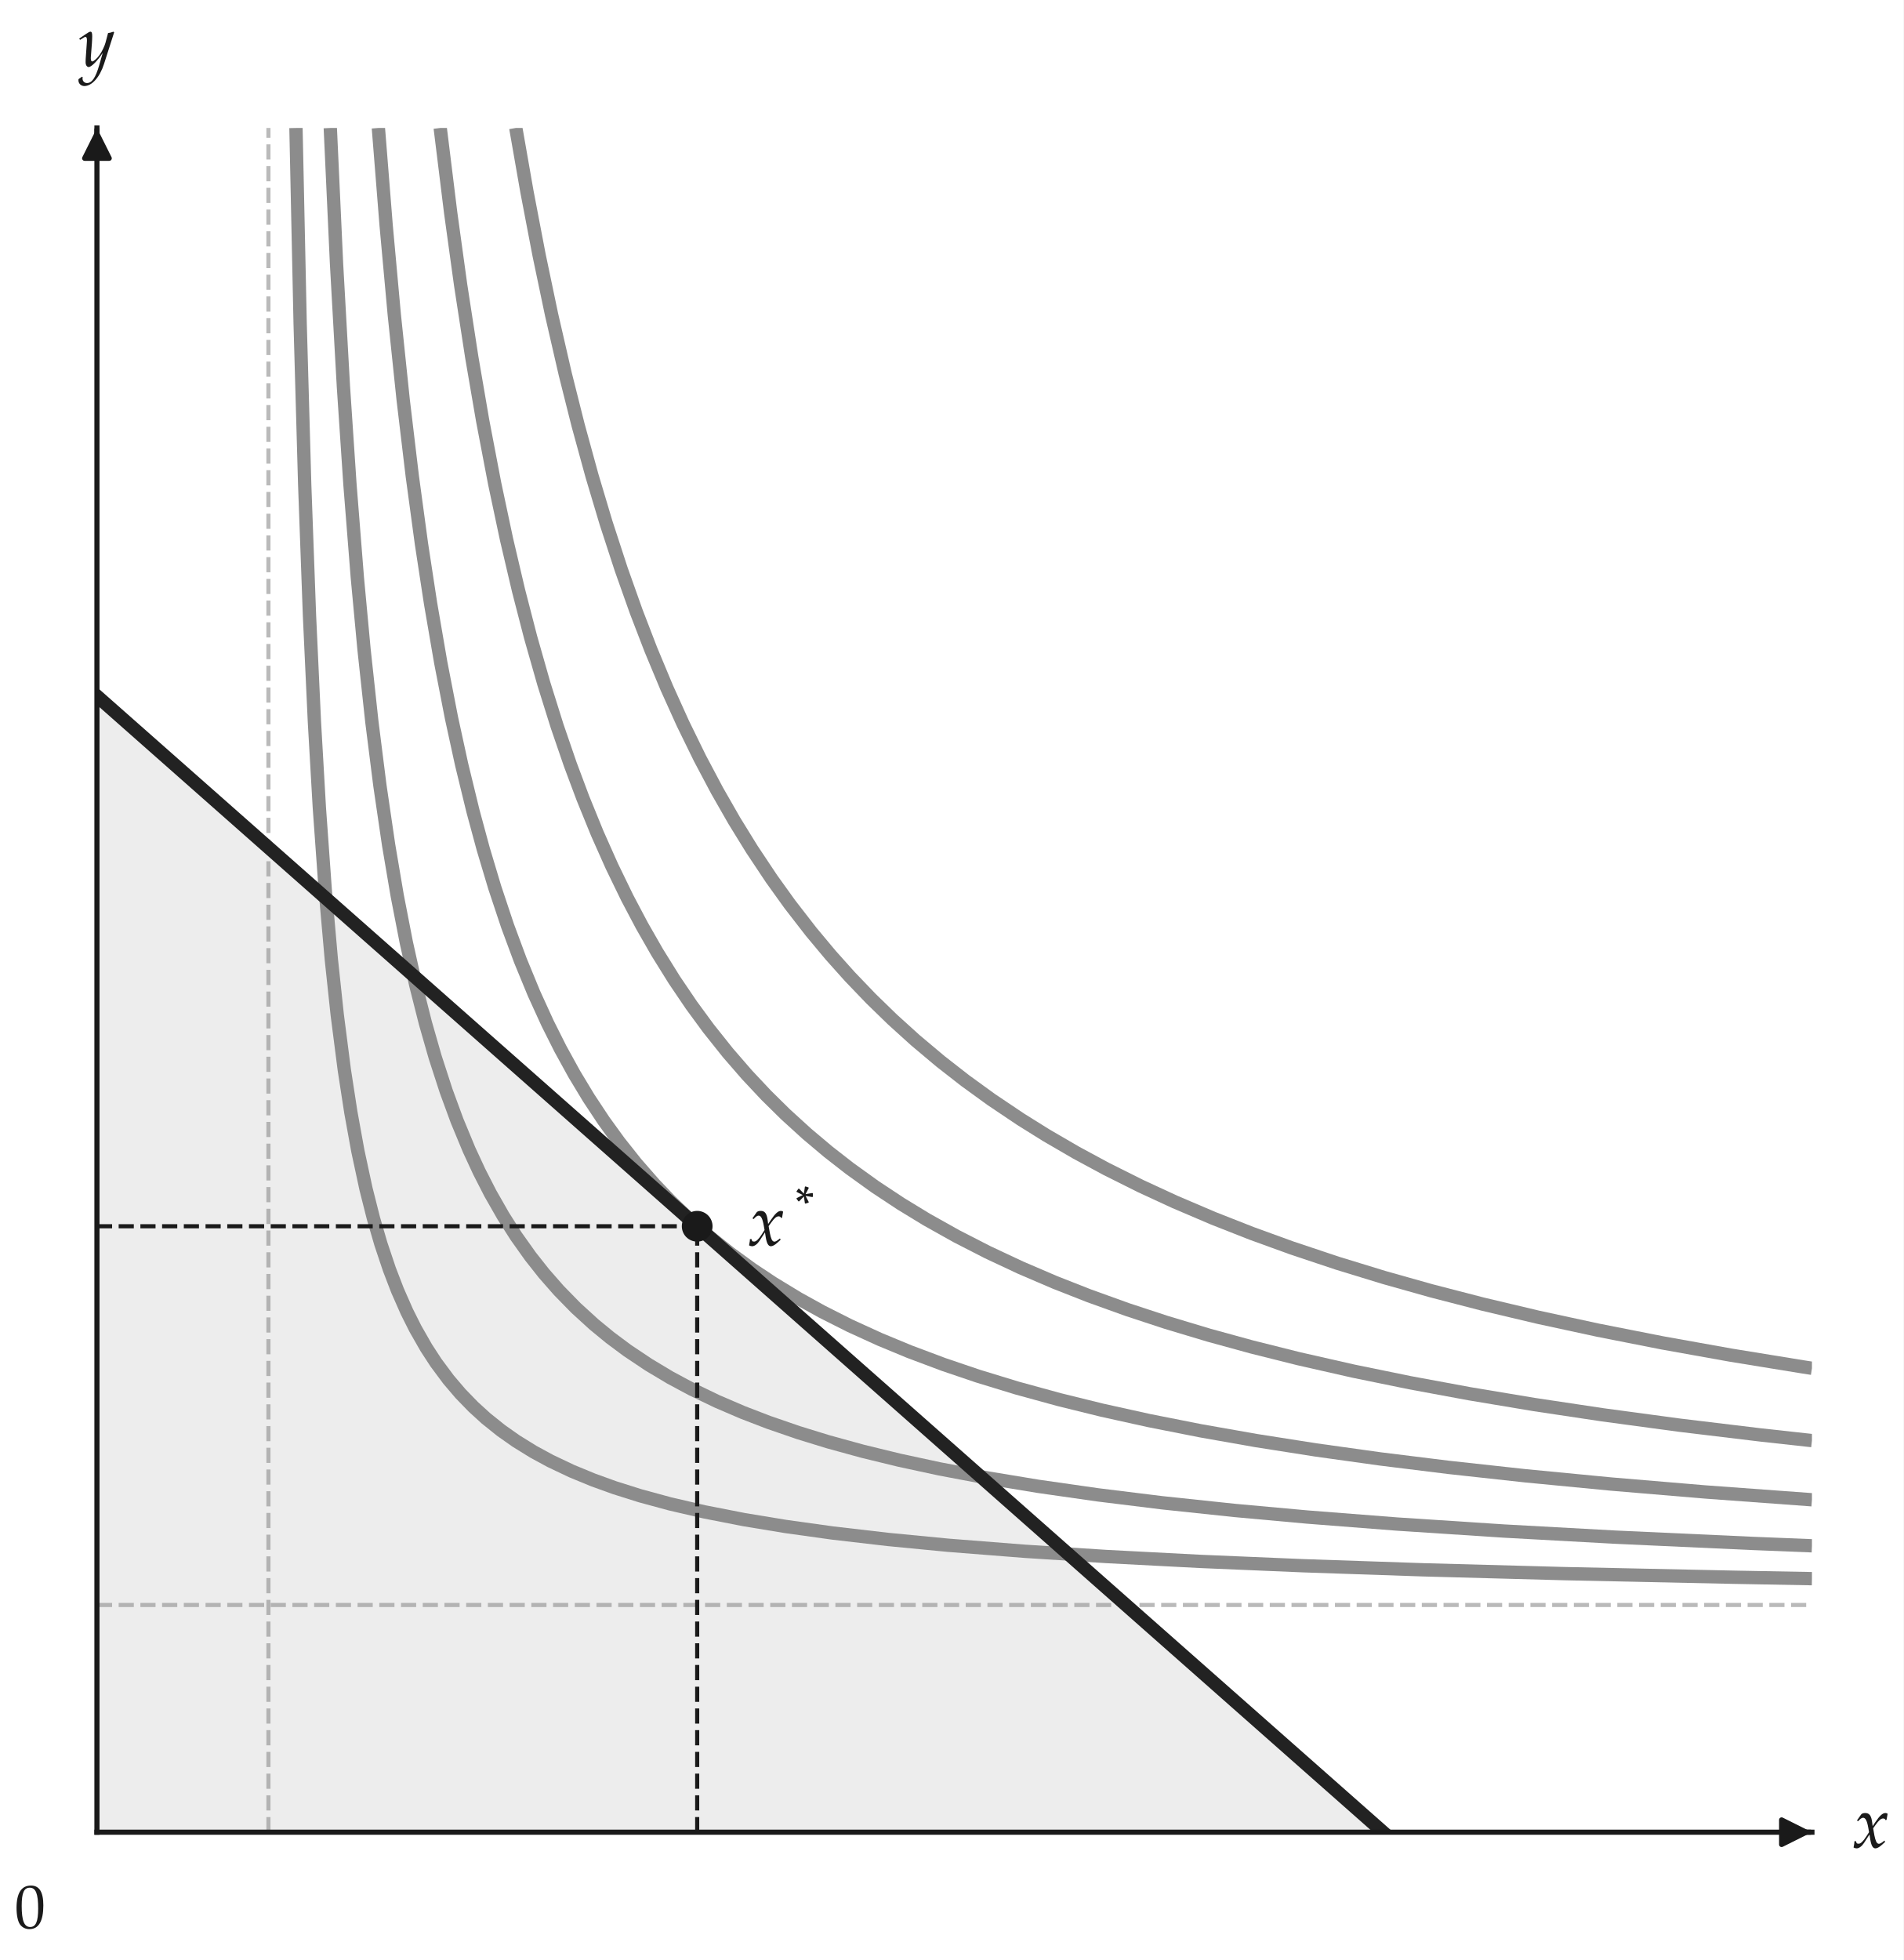
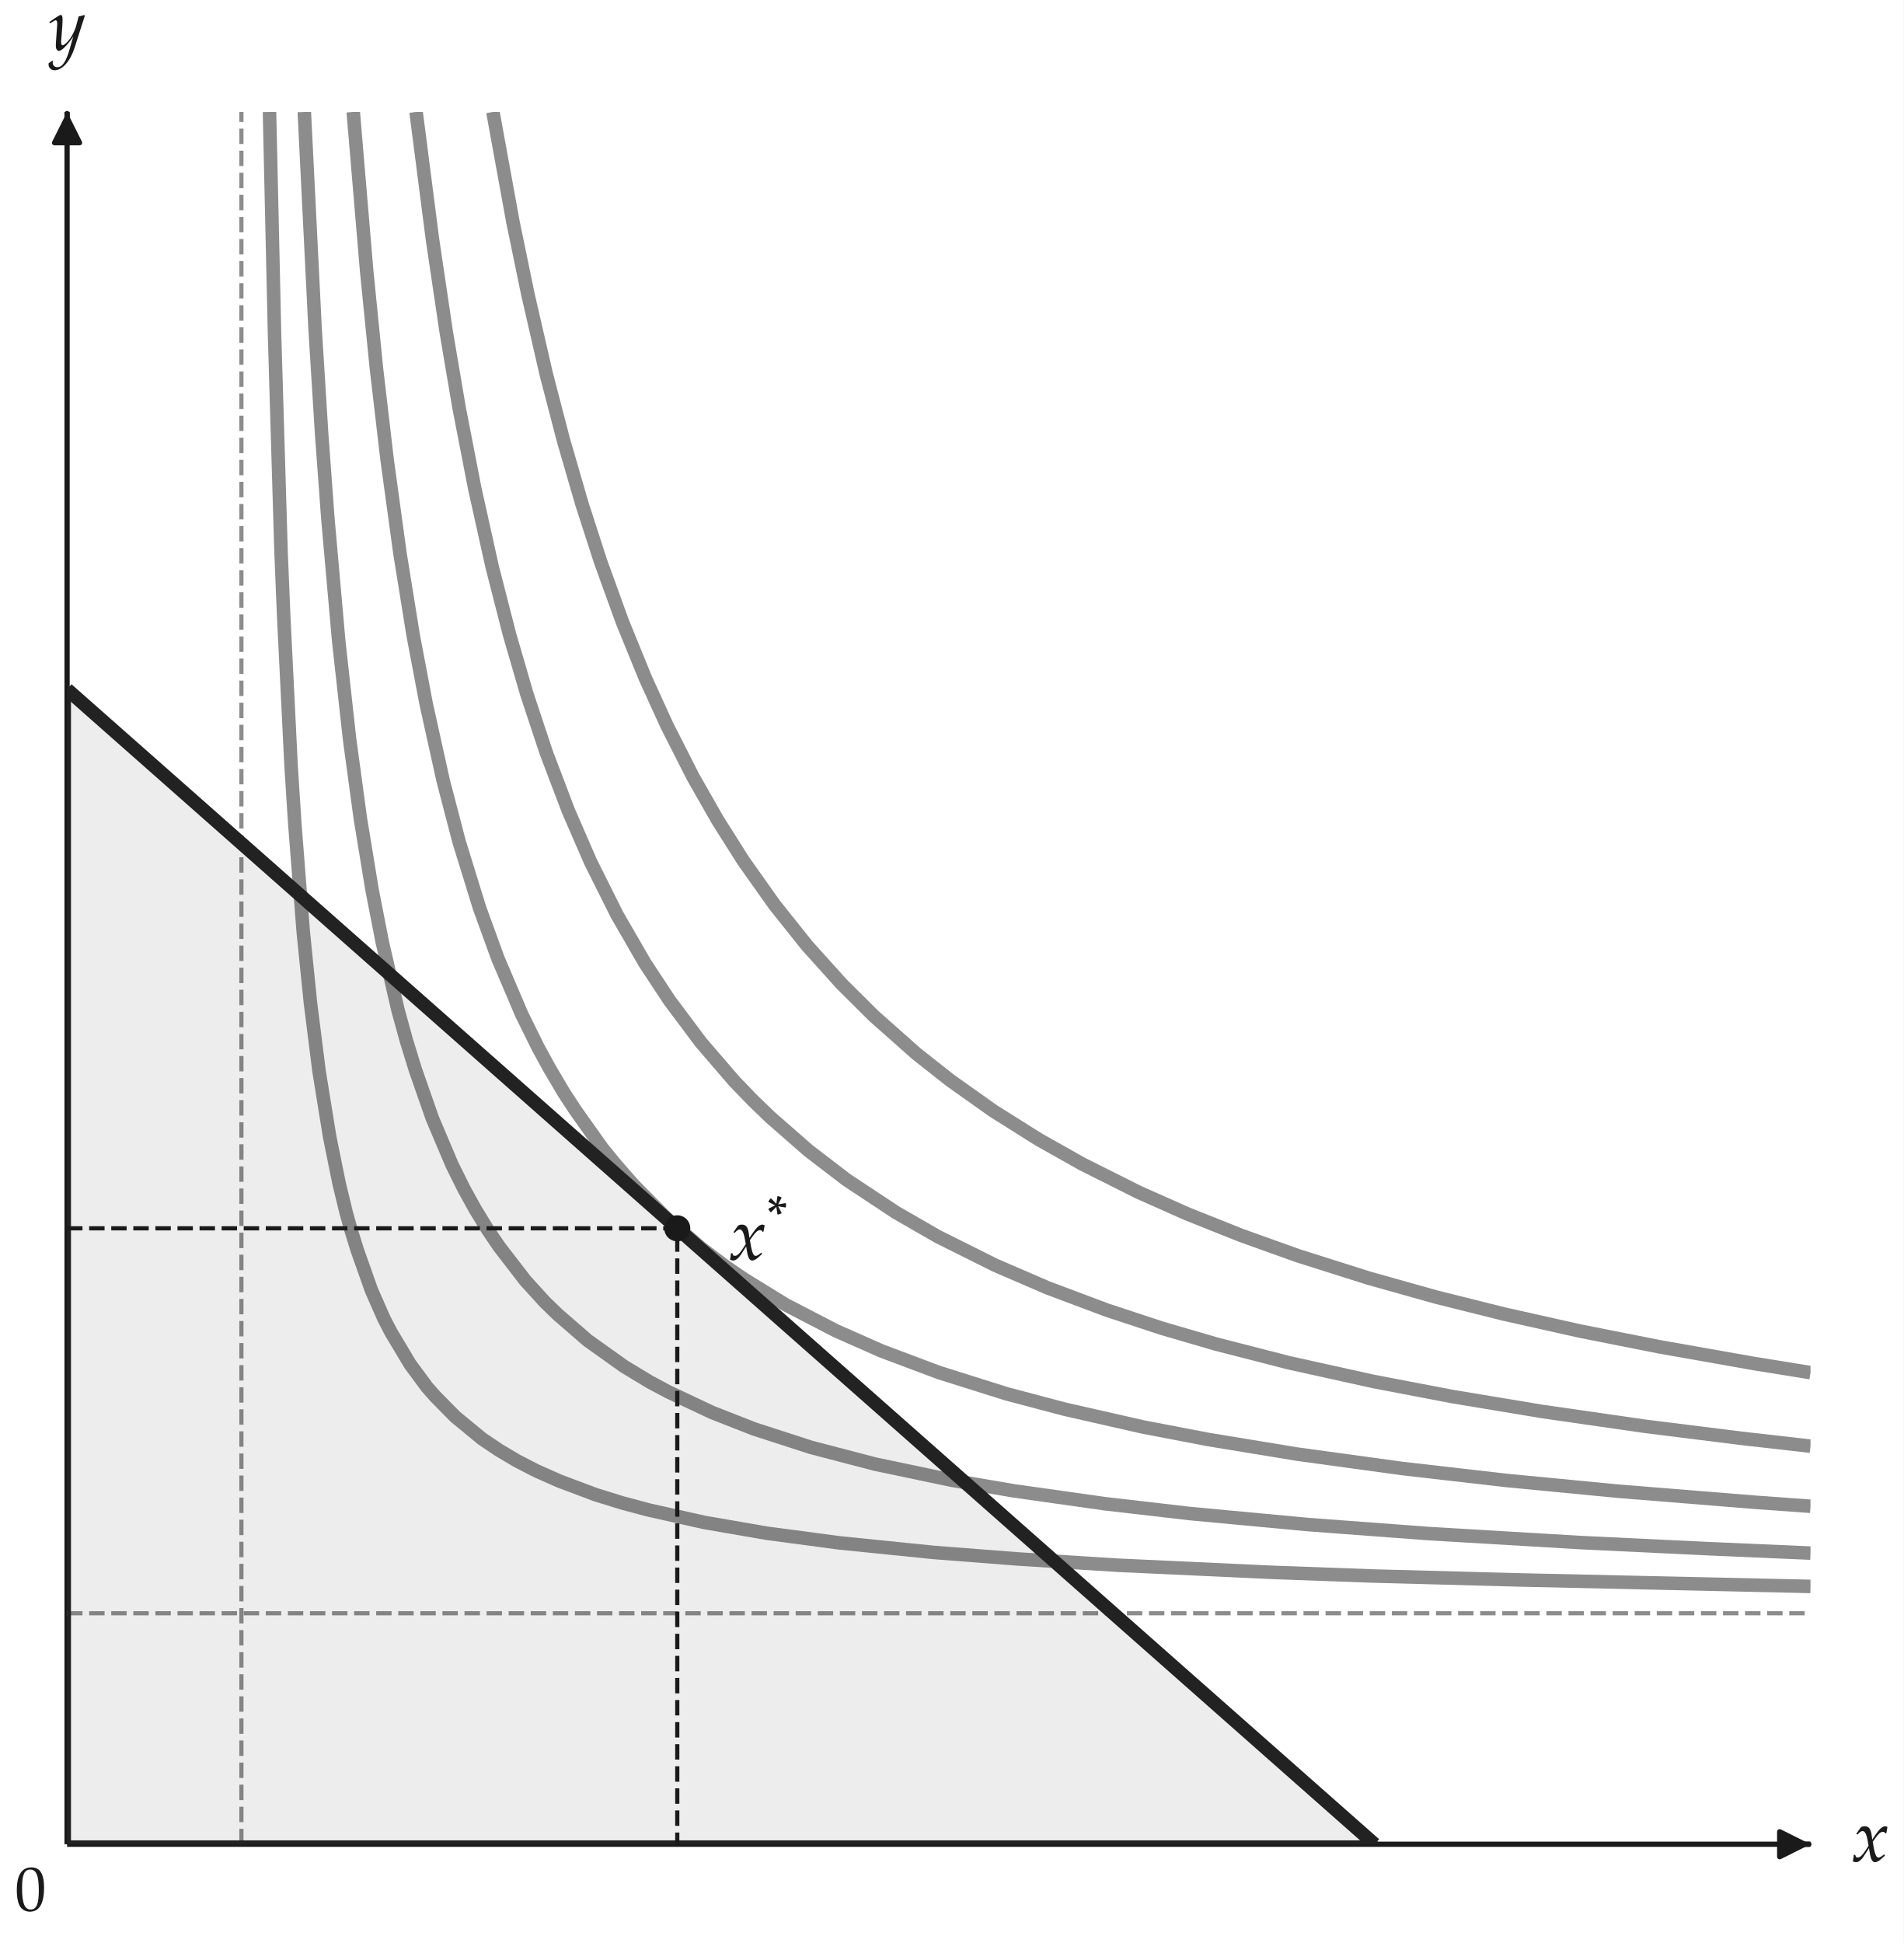
- <svg xmlns="http://www.w3.org/2000/svg" xmlns:xlink="http://www.w3.org/1999/xlink" width="371.604pt" height="382.561pt" viewBox="0 0 371.604 382.561" version="1.1">
+ <svg xmlns="http://www.w3.org/2000/svg" xmlns:xlink="http://www.w3.org/1999/xlink" width="365.56pt" height="373.096pt" viewBox="0 0 365.56 373.096" version="1.1">
  <defs>
    <style type="text/css">*{stroke-linejoin: round; stroke-linecap: butt}</style>
  </defs>
  <g id="figure_1">
    <g id="patch_1">
-       <path d="M 0 382.561  L 371.604 382.561  L 371.604 0  L 0 0  z " style="fill: #ffffff" />
+       <path d="M 0 373.096  L 365.56 373.096  L 365.56 0  L 0 0  z " style="fill: #ffffff" />
    </g>
    <g id="axes_1">
+       <g id="axes.x">
+         <path d="M 12.88 354.132  L 347.68 354.132  " style="fill: none; stroke: #1a1a1a; stroke-linejoin: miter" />
+       </g>
      <g id="patch_2">
-         <path d="M 18.924 357.618  L 353.724 357.618  L 353.724 24.978  L 18.924 24.978  z " style="fill: #ffffff" />
+         <path d="M 347.345 354.132  Q 347.513 354.132 346.562 354.132  " style="fill: none; stroke: #1a1a1a; stroke-linecap: round" />
+         <path d="M 341.762 351.732  L 346.562 354.132  L 341.762 356.532  z " style="fill: #1a1a1a; stroke: #1a1a1a; stroke-linecap: round" />
+       </g>
+       <g id="axes.y">
+         <path d="M 12.88 354.132  L 12.88 21.492  " style="fill: none; stroke: #1a1a1a; stroke-linejoin: miter" />
      </g>
      <g id="patch_3">
-         <path d="M 353.389 357.618  Q 353.557 357.618 352.606 357.618  " style="fill: none; stroke: #1a1a1a; stroke-linecap: round" />
-         <path d="M 347.806 355.218  L 352.606 357.618  L 347.806 360.018  z " style="fill: #1a1a1a; stroke: #1a1a1a; stroke-linecap: round" />
+         <path d="M 12.88 21.825  Q 12.88 21.658 12.88 22.61  " style="fill: none; stroke: #1a1a1a; stroke-linecap: round" />
+         <path d="M 10.48 27.41  L 12.88 22.61  L 15.28 27.41  z " style="fill: #1a1a1a; stroke: #1a1a1a; stroke-linecap: round" />
      </g>
-       <g id="patch_4">
-         <path d="M 18.924 25.311  Q 18.924 25.144 18.924 26.096  " style="fill: none; stroke: #1a1a1a; stroke-linecap: round" />
-         <path d="M 16.524 30.896  L 18.924 26.096  L 21.324 30.896  z " style="fill: #1a1a1a; stroke: #1a1a1a; stroke-linecap: round" />
+       <g id="axes.x.label">
+         <path d="M 362.456 350.821  C 362.288 350.723 362.162 350.681 362.036 350.681  C 361.476 350.681 360.916 351.185 360.048 352.473  L 359.53 353.243  L 359.446 352.571  C 359.278 351.185 358.9 350.681 358.074 350.681  C 357.71 350.681 357.402 350.793 357.276 350.975  L 356.464 352.137  L 356.702 352.277  C 357.122 351.801 357.402 351.605 357.668 351.605  C 358.13 351.605 358.438 352.179 358.676 353.551  L 358.83 354.419  L 358.27 355.287  C 357.668 356.225 357.192 356.673 356.8 356.673  C 356.59 356.673 356.436 356.617 356.408 356.547  L 356.254 356.155  L 355.974 356.197  C 355.974 356.477 355.946 356.659 355.862 357.107  C 355.834 357.275 355.82 357.317 355.806 357.415  C 356.016 357.527 356.24 357.583 356.408 357.583  C 356.87 357.583 357.416 357.177 357.85 356.519  L 358.914 354.881  L 359.068 355.847  C 359.264 357.037 359.572 357.583 360.076 357.583  C 360.384 357.583 360.832 357.345 361.28 356.939  L 361.966 356.323  L 361.84 356.057  C 361.336 356.477 360.986 356.687 360.762 356.687  C 360.552 356.687 360.37 356.547 360.23 356.267  C 360.104 356.001 359.95 355.483 359.88 355.077  L 359.628 353.663  L 360.118 352.977  C 360.776 352.067 361.154 351.745 361.588 351.745  C 361.812 351.745 361.98 351.857 362.05 352.067  L 362.246 352.011  z " style="fill: #1a1a1a" />
      </g>
-       <g id="FillBetweenPolyCollection_1">
+       <g id="axes.y.label">
+         <path d="M 16.296 3.006  L 16.142 2.88  C 15.736 3.034 15.414 3.118 15.106 3.146  L 14.616 4.994  C 14.448 5.652 13.958 6.674 13.496 7.36  C 13.006 8.074 12.32 8.69 12.012 8.69  C 11.704 8.69 11.732 8.018 11.746 7.836  L 11.956 5.12  C 11.984 4.686 12.012 4.154 12.012 3.762  C 12.012 3.132 11.914 2.88 11.676 2.88  C 11.494 2.88 11.298 2.978 10.626 3.44  L 9.478 4.224  L 9.632 4.476  L 10.332 4.056  C 10.402 4 10.584 3.888 10.682 3.888  C 11.046 3.888 10.99 4.602 10.976 4.826  L 10.738 8.228  L 10.724 8.788  C 10.71 9.376 10.976 9.782 11.326 9.782  C 11.844 9.782 13.02 8.592 14.07 7.01  L 13.384 9.404  C 12.67 11.882 11.97 12.904 10.99 12.904  C 10.5 12.904 10.122 12.526 10.122 12.036  C 10.122 11.966 10.136 11.854 10.15 11.728  L 10.01 11.672  L 9.338 12.148  C 9.324 12.246 9.324 12.33 9.324 12.4  C 9.324 13.002 9.842 13.492 10.472 13.492  C 11.956 13.492 13.496 11.756 14.322 9.166  z " style="fill: #1a1a1a" />
+       </g>
+       <g id="axes.origin.label">
+         <path d="M 3.228 362.956  C 3.228 364.36 3.48 365.572 3.9 366.16  C 4.32 366.748 4.992 367.084 5.736 367.084  C 7.548 367.084 8.46 365.524 8.46 362.452  C 8.46 359.824 7.68 358.576 6.036 358.576  C 4.176 358.576 3.228 360.052 3.228 362.956  z M 4.236 362.524  C 4.236 359.992 4.68 358.996 5.82 358.996  C 6.984 358.996 7.452 360.172 7.452 363.052  C 7.452 365.608 6.996 366.664 5.892 366.664  C 4.728 366.664 4.236 365.452 4.236 362.524  z " style="fill: #1a1a1a" />
+       </g>
+       <g id="utility.1">
+         <path d="M 51.753 21.492  L 52.727 64.428  L 53.975 106.117  L 54.473 118.154  L 55.905 147.19  L 56.609 158.143  L 58.237 178.98  L 59.615 192.555  L 61.273 205.715  L 63.312 218.323  L 65.133 227.305  L 66.466 232.808  L 67.342 235.955  L 68.595 240.022  L 71.338 247.771  L 73.732 253.209  L 75.07 255.792  L 78.742 261.94  L 82.043 266.403  L 83.586 268.149  L 87.423 272.039  L 92.561 276.272  L 95.807 278.459  L 99.329 280.544  L 102.989 282.428  L 107.328 284.357  L 114.347 286.998  L 119.468 288.587  L 124.604 289.958  L 135.257 292.339  L 147.266 294.414  L 161.151 296.259  L 179.289 298.098  L 195.491 299.355  L 214.598 300.551  L 244.201 301.92  L 263.656 302.627  L 291.763 303.377  L 347.68 304.624  L 347.68 304.624  " clip-path="url(#pc10c8ad553)" style="fill: none; stroke: #8c8c8c; stroke-width: 2.6; stroke-linejoin: miter" />
+       </g>
+       <g id="utility.2">
+         <path d="M 58.438 21.492  L 60.494 62.847  L 61.767 83.325  L 62.973 99.696  L 65.058 123.234  L 67.135 141.959  L 69.204 157.188  L 71.448 170.851  L 73.416 180.938  L 76.43 193.967  L 78.054 199.86  L 79.747 205.356  L 83.027 214.752  L 86.824 223.711  L 89.138 228.366  L 91.283 232.245  L 93.652 236.123  L 95.821 239.327  L 100.869 245.881  L 104.649 250.033  L 107.123 252.43  L 112.832 257.381  L 119.854 262.39  L 124.807 265.379  L 128.365 267.278  L 136.707 271.21  L 144.788 274.379  L 155.722 277.921  L 168.038 281.138  L 182.871 284.254  L 194.578 286.259  L 212.186 288.748  L 228.574 290.639  L 251.147 292.744  L 274.404 294.482  L 303.506 296.204  L 328.128 297.382  L 347.68 298.23  L 347.68 298.23  " clip-path="url(#pc10c8ad553)" style="fill: none; stroke: #8c8c8c; stroke-width: 2.6; stroke-linejoin: miter" />
+       </g>
+       <g id="utility.3">
+         <path d="M 67.834 21.492  L 70.41 52.002  L 72.288 70.743  L 74.331 88.198  L 76.812 106.285  L 79.357 122.06  L 81.835 135.135  L 85.114 149.944  L 88.148 161.58  L 92.092 174.348  L 95.616 184.045  L 100.196 194.785  L 103.347 201.173  L 105.489 205.084  L 108.262 209.782  L 110.417 213.085  L 115.656 220.47  L 118.332 223.748  L 121.716 227.601  L 127.973 233.91  L 134.679 239.689  L 139.371 243.224  L 142.92 245.641  L 150.822 250.509  L 160.533 255.542  L 169.306 259.421  L 180.298 263.55  L 193.32 267.649  L 204.472 270.599  L 219.488 274.009  L 231.959 276.401  L 249.017 279.206  L 269.217 281.975  L 289.216 284.271  L 310.682 286.337  L 337.121 288.474  L 347.68 289.235  L 347.68 289.235  " clip-path="url(#pc10c8ad553)" style="fill: none; stroke: #8c8c8c; stroke-width: 2.6; stroke-linejoin: miter" />
+       </g>
+       <g id="utility.4">
+         <path d="M 79.901 21.492  L 83.047 45.933  L 85.675 63.64  L 88.157 78.278  L 91.156 93.72  L 94.516 108.852  L 97.837 121.798  L 101.157 133.228  L 104.927 144.584  L 109.152 155.702  L 113.4 165.476  L 118.471 175.632  L 123.835 184.919  L 128.547 192.072  L 134.579 200.136  L 140.976 207.574  L 144.627 211.356  L 147.962 214.567  L 155.265 220.954  L 162.562 226.542  L 172.066 232.83  L 180.102 237.455  L 191.1 242.946  L 201.162 247.29  L 212.534 251.562  L 223.125 255.053  L 233.47 258.072  L 247.474 261.67  L 263.747 265.27  L 278.854 268.158  L 296.052 271.018  L 315.834 273.868  L 334.405 276.186  L 347.68 277.695  L 347.68 277.695  " clip-path="url(#pc10c8ad553)" style="fill: none; stroke: #8c8c8c; stroke-width: 2.6; stroke-linejoin: miter" />
+       </g>
+       <g id="utility.5">
+         <path d="M 94.654 21.492  L 98.493 42.568  L 101.386 56.574  L 104.91 71.88  L 108.217 84.582  L 111.768 96.813  L 115.323 107.804  L 119.495 119.337  L 123.931 130.219  L 128.051 139.262  L 133.083 149.179  L 137.799 157.456  L 142.732 165.26  L 148.745 173.75  L 155.001 181.59  L 161.653 188.975  L 167.792 195.075  L 175.981 202.334  L 182.453 207.438  L 190.755 213.329  L 199.462 218.804  L 207.833 223.517  L 218.623 228.928  L 228 233.098  L 238.375 237.236  L 249.212 241.116  L 262.81 245.423  L 275.734 249.054  L 288.758 252.309  L 303.367 255.582  L 318.722 258.625  L 336.897 261.835  L 347.68 263.576  L 347.68 263.576  " clip-path="url(#pc10c8ad553)" style="fill: none; stroke: #8c8c8c; stroke-width: 2.6; stroke-linejoin: miter" />
+       </g>
+       <g id="utility.subsistence.x">
+         <path d="M 46.36 354.132  L 46.36 21.492  " clip-path="url(#pc10c8ad553)" style="fill: none; stroke-dasharray: 2.96,1.28; stroke-dashoffset: 0; stroke: #8c8c8c; stroke-width: 0.8; stroke-linejoin: miter" />
+       </g>
+       <g id="utility.subsistence.y">
+         <path d="M 12.88 309.78  L 347.68 309.78  " clip-path="url(#pc10c8ad553)" style="fill: none; stroke-dasharray: 2.96,1.28; stroke-dashoffset: 0; stroke: #8c8c8c; stroke-width: 0.8; stroke-linejoin: miter" />
+       </g>
+       <g id="budget.fill">
+         <path d="M 12.88 354.132  L 263.98 354.132  L 12.88 132.372  z " clip-path="url(#pc10c8ad553)" style="fill: #222222; fill-opacity: 0.08; stroke: #222222; stroke-width: 1.5; stroke-linejoin: miter" />
+       </g>
+       <g id="budget">
+         <path d="M 263.98 354.132  L 12.88 132.372  " clip-path="url(#pc10c8ad553)" style="fill: none; stroke: #222222; stroke-width: 2.6; stroke-linejoin: miter" />
+       </g>
+       <g id="equilibrium.drop">
+         <path d="M 12.88 235.86  L 130.06 235.86  L 130.06 354.132  " clip-path="url(#pc10c8ad553)" style="fill: none; stroke-dasharray: 2.96,1.28; stroke-dashoffset: 0; stroke: #1a1a1a; stroke-width: 0.8; stroke-linejoin: miter" />
+       </g>
+       <g id="equilibrium">
        <defs>
-           <path id="m7ad31fc42d" d="M 18.924 -24.943  L 18.924 -246.703  L 270.024 -24.943  L 270.024 -24.943  L 270.024 -24.943  L 18.924 -24.943  z " style="stroke: #222222; stroke-opacity: 0.08" />
+           <path id="m20aaf84ae5" d="M 0 2.5  C 0.663 2.5 1.299 2.237 1.768 1.768  C 2.237 1.299 2.5 0.663 2.5 0  C 2.5 -0.663 2.237 -1.299 1.768 -1.768  C 1.299 -2.237 0.663 -2.5 0 -2.5  C -0.663 -2.5 -1.299 -2.237 -1.768 -1.768  C -2.237 -1.299 -2.5 -0.663 -2.5 0  C -2.5 0.663 -2.237 1.299 -1.768 1.768  C -1.299 2.237 -0.663 2.5 0 2.5  z " />
        </defs>
-         <g clip-path="url(#p41d9df51cf)">
-           <use xlink:href="#m7ad31fc42d" x="0" y="382.561" style="fill: #222222; fill-opacity: 0.08; stroke: #222222; stroke-opacity: 0.08" />
+         <g>
+           <use xlink:href="#m20aaf84ae5" x="130.06" y="235.86" style="fill: #1a1a1a" />
        </g>
      </g>
-       <g id="matplotlib.axis_1">
-         <g id="xtick_1">
-           <g id="line2d_1" />
-         </g>
-         <g id="xtick_2">
-           <g id="line2d_2" />
-         </g>
-         <g id="xtick_3">
-           <g id="line2d_3" />
-         </g>
-         <g id="xtick_4">
-           <g id="line2d_4" />
-         </g>
-         <g id="xtick_5">
-           <g id="line2d_5" />
-         </g>
-         <g id="xtick_6">
-           <g id="line2d_6" />
-         </g>
-         <g id="xtick_7">
-           <g id="line2d_7" />
-         </g>
-         <g id="xtick_8">
-           <g id="line2d_8" />
-         </g>
-         <g id="xtick_9">
-           <g id="line2d_9" />
-         </g>
-       </g>
-       <g id="matplotlib.axis_2">
-         <g id="ytick_1">
-           <g id="line2d_10" />
-         </g>
-         <g id="ytick_2">
-           <g id="line2d_11" />
-         </g>
-         <g id="ytick_3">
-           <g id="line2d_12" />
-         </g>
-         <g id="ytick_4">
-           <g id="line2d_13" />
-         </g>
-         <g id="ytick_5">
-           <g id="line2d_14" />
-         </g>
-         <g id="ytick_6">
-           <g id="line2d_15" />
-         </g>
-         <g id="ytick_7">
-           <g id="line2d_16" />
-         </g>
-         <g id="ytick_8">
-           <g id="line2d_17" />
-         </g>
-       </g>
-       <g id="QuadContourSet_1">
-         <path d="M 57.778 24.978  L 58.593 63.072  L 59.482 94.541  L 60.421 120.213  L 61.381 140.916  L 62.343 157.641  L 63.518 174.041  L 64.685 187.291  L 65.832 198.056  L 67.215 208.822  L 68.491 217.103  L 69.857 224.642  L 71.441 232.01  L 72.904 237.806  L 74.349 242.775  L 76.013 247.744  L 77.605 251.885  L 79.428 256.025  L 81.088 259.338  L 83.216 263.064  L 85.104 265.963  L 87.566 269.275  L 89.895 272.008  L 92.4 274.591  L 94.904 276.871  L 97.827 279.213  L 100.749 281.27  L 104.114 283.353  L 107.428 285.154  L 111.602 287.136  L 115.777 288.857  L 119.951 290.365  L 124.961 291.946  L 130.805 293.535  L 137.484 295.084  L 145.234 296.603  L 153.347 297.94  L 162.531 299.219  L 173.385 300.478  L 185.074 301.607  L 200.102 302.789  L 215.965 303.805  L 234.333 304.761  L 254.371 305.605  L 277.748 306.399  L 305.3 307.144  L 338.696 307.856  L 353.724 308.13  L 353.724 308.13  " clip-path="url(#p41d9df51cf)" style="fill: none; stroke: #8c8c8c; stroke-width: 2.6" />
-         <path d="M 64.48 24.978  L 65.698 51.478  L 67.044 75.494  L 68.317 94.541  L 69.762 112.759  L 71.074 126.838  L 72.599 140.916  L 74.166 153.338  L 75.867 164.931  L 77.552 174.869  L 79.324 183.978  L 81.166 192.26  L 83.053 199.713  L 84.952 206.338  L 87.102 212.963  L 89.23 218.76  L 91.565 224.395  L 93.558 228.697  L 95.739 232.956  L 98.244 237.344  L 100.749 241.277  L 103.58 245.26  L 106.2 248.572  L 109.103 251.885  L 112.437 255.294  L 115.963 258.51  L 119.116 261.098  L 122.456 263.585  L 126.631 266.378  L 130.805 268.875  L 134.98 271.119  L 139.989 273.53  L 144.998 275.679  L 150.008 277.609  L 155.852 279.622  L 161.696 281.421  L 168.376 283.256  L 175.571 285.01  L 183.404 286.699  L 192.588 288.439  L 202.607 290.095  L 214.295 291.767  L 226.819 293.312  L 241.012 294.813  L 255.206 296.103  L 272.738 297.47  L 293.611 298.835  L 315.318 300.027  L 342.035 301.246  L 353.724 301.714  L 353.724 301.714  " clip-path="url(#p41d9df51cf)" style="fill: none; stroke: #8c8c8c; stroke-width: 2.6" />
-         <path d="M 73.867 24.978  L 75.386 44.025  L 76.972 61.416  L 78.701 77.978  L 80.48 92.884  L 82.275 106.134  L 84.051 117.76  L 86.041 129.322  L 88.131 140.088  L 90.115 149.197  L 92.332 158.306  L 94.35 165.759  L 96.581 173.213  L 99.079 180.708  L 101.584 187.459  L 104.244 193.916  L 106.891 199.713  L 109.384 204.681  L 112.117 209.65  L 114.942 214.332  L 117.872 218.76  L 120.872 222.9  L 124.159 227.041  L 127.779 231.181  L 130.949 234.494  L 134.397 237.806  L 138.319 241.252  L 142.494 244.588  L 146.832 247.744  L 150.843 250.413  L 155.852 253.457  L 160.494 256.025  L 165.871 258.738  L 171.715 261.408  L 177.56 263.83  L 184.239 266.334  L 190.918 268.598  L 198.552 270.932  L 206.781 273.187  L 215.13 275.244  L 224.314 277.275  L 234.333 279.257  L 245.187 281.171  L 256.875 283.006  L 269.399 284.752  L 282.757 286.405  L 297.786 288.05  L 314.484 289.657  L 332.851 291.203  L 353.724 292.731  L 353.724 292.731  " clip-path="url(#p41d9df51cf)" style="fill: none; stroke: #8c8c8c; stroke-width: 2.6" />
-         <path d="M 85.939 24.978  L 87.983 41.541  L 89.926 55.619  L 92.095 69.697  L 94.228 82.119  L 96.574 94.4  L 98.891 105.306  L 101.224 115.244  L 103.578 124.353  L 106.171 133.463  L 108.767 141.744  L 111.327 149.197  L 113.806 155.822  L 116.612 162.702  L 119.449 169.072  L 122.456 175.263  L 125.311 180.666  L 128.3 185.89  L 131.64 191.259  L 134.98 196.193  L 138.319 200.744  L 142.119 205.51  L 145.833 209.793  L 149.588 213.791  L 153.347 217.496  L 157.522 221.299  L 161.696 224.812  L 165.871 228.066  L 170.88 231.668  L 175.89 234.978  L 180.899 238.03  L 186.744 241.304  L 192.848 244.431  L 199.267 247.44  L 205.946 250.304  L 212.626 252.928  L 220.14 255.631  L 227.654 258.102  L 236.003 260.61  L 244.352 262.901  L 253.536 265.201  L 264.189 267.619  L 275.243 269.883  L 286.932 272.045  L 299.455 274.135  L 312.814 276.141  L 327.842 278.167  L 343.705 280.079  L 353.724 281.181  L 353.724 281.181  " clip-path="url(#p41d9df51cf)" style="fill: none; stroke: #8c8c8c; stroke-width: 2.6" />
-         <path d="M 100.693 24.978  L 102.868 37.4  L 105.247 49.822  L 107.679 61.416  L 110.347 73.009  L 112.847 82.947  L 115.572 92.884  L 118.295 101.994  L 121.265 111.103  L 124.206 119.384  L 127.077 126.838  L 130.186 134.291  L 133.31 141.202  L 136.649 148.023  L 139.989 154.323  L 143.329 160.161  L 146.78 165.759  L 150.64 171.556  L 154.21 176.525  L 158.357 181.877  L 162.188 186.463  L 165.894 190.603  L 170.046 194.932  L 174.22 198.987  L 178.682 203.025  L 183.61 207.166  L 188.413 210.912  L 193.523 214.619  L 199.267 218.477  L 204.276 221.603  L 210.121 225  L 215.965 228.154  L 222.644 231.493  L 229.324 234.58  L 236.887 237.806  L 244.352 240.741  L 252.238 243.603  L 261.05 246.545  L 270.234 249.358  L 279.418 251.944  L 289.437 254.535  L 300.29 257.107  L 311.979 259.635  L 324.502 262.104  L 337.861 264.498  L 352.054 266.808  L 353.724 267.065  L 353.724 267.065  " clip-path="url(#p41d9df51cf)" style="fill: none; stroke: #8c8c8c; stroke-width: 2.6" />
-       </g>
-       <g id="line2d_18">
-         <path d="M 52.404 357.618  L 52.404 24.978  " clip-path="url(#p41d9df51cf)" style="fill: none; stroke-dasharray: 2.96,1.28; stroke-dashoffset: 0; stroke: #8c8c8c; stroke-opacity: 0.6; stroke-width: 0.8" />
-       </g>
-       <g id="line2d_19">
-         <path d="M 18.924 313.266  L 353.724 313.266  " clip-path="url(#p41d9df51cf)" style="fill: none; stroke-dasharray: 2.96,1.28; stroke-dashoffset: 0; stroke: #8c8c8c; stroke-opacity: 0.6; stroke-width: 0.8" />
-       </g>
-       <g id="line2d_20">
-         <path d="M 270.024 357.618  L 18.924 135.858  " clip-path="url(#p41d9df51cf)" style="fill: none; stroke: #222222; stroke-width: 2.6; stroke-linecap: square" />
-       </g>
-       <g id="line2d_21">
-         <path d="M 136.104 357.618  L 136.104 239.346  " clip-path="url(#p41d9df51cf)" style="fill: none; stroke-dasharray: 2.96,1.28; stroke-dashoffset: 0; stroke: #1a1a1a; stroke-width: 0.8" />
-       </g>
-       <g id="line2d_22">
-         <path d="M 18.924 239.346  L 136.104 239.346  " clip-path="url(#p41d9df51cf)" style="fill: none; stroke-dasharray: 2.96,1.28; stroke-dashoffset: 0; stroke: #1a1a1a; stroke-width: 0.8" />
-       </g>
-       <g id="patch_5">
-         <path d="M 18.924 357.618  L 18.924 24.978  " style="fill: none; stroke: #1a1a1a; stroke-linejoin: miter; stroke-linecap: square" />
-       </g>
-       <g id="patch_6">
-         <path d="M 18.924 357.618  L 353.724 357.618  " style="fill: none; stroke: #1a1a1a; stroke-linejoin: miter; stroke-linecap: square" />
-       </g>
-       <g id="text_1">
-         <g style="fill: #1a1a1a" transform="translate(361.724 360.733) scale(0.14 -0.14)">
-           <defs>
-             <path id="TeXGyrePagella-Italic-59" d="M 58 6  C 154 -45 256 -70 333 -70  C 544 -70 794 115 992 416  L 1478 1165  L 1549 723  C 1638 179 1779 -70 2010 -70  C 2150 -70 2355 38 2560 224  L 2874 506  L 2816 627  C 2586 435 2426 339 2323 339  C 2227 339 2144 403 2080 531  C 2022 653 1952 890 1920 1075  L 1805 1722  L 2029 2035  C 2330 2451 2502 2598 2701 2598  C 2803 2598 2880 2547 2912 2451  L 3002 2477  L 3098 3021  C 3021 3066 2963 3085 2906 3085  C 2650 3085 2394 2854 1997 2266  L 1760 1914  L 1722 2221  C 1645 2854 1472 3085 1094 3085  C 928 3085 787 3034 730 2950  L 358 2419  L 467 2355  C 659 2573 787 2662 909 2662  C 1120 2662 1261 2400 1370 1773  L 1440 1376  L 1184 979  C 909 550 691 346 512 346  C 416 346 346 371 333 403  L 262 582  L 134 563  C 134 435 122 352 83 147  C 70 70 64 51 58 6  z " transform="scale(0.015625)" />
-           </defs>
-           <use xlink:href="#TeXGyrePagella-Italic-59" transform="translate(0 0.796875)" />
-         </g>
-       </g>
-       <g id="text_2">
-         <g style="fill: #1a1a1a" transform="translate(15.424 13.044) scale(0.14 -0.14)">
-           <defs>
-             <path id="TeXGyrePagella-Italic-5a" d="M -51 -1267  C -51 -1542 186 -1766 474 -1766  C 1152 -1766 1856 -973 2234 211  L 3136 3027  L 3066 3085  C 2880 3014 2733 2976 2592 2963  L 2368 2118  C 2291 1818 2067 1350 1856 1037  C 1632 710 1318 429 1178 429  C 1037 429 1050 736 1056 819  L 1152 2061  C 1165 2259 1178 2502 1178 2682  C 1178 2970 1133 3085 1024 3085  C 941 3085 851 3040 544 2829  L 19 2470  L 90 2355  L 410 2547  C 442 2573 525 2624 570 2624  C 736 2624 710 2298 704 2195  L 595 640  L 589 384  C 582 115 704 -70 864 -70  C 1101 -70 1638 474 2118 1197  L 1805 102  C 1478 -1030 1158 -1498 710 -1498  C 486 -1498 314 -1325 314 -1101  C 314 -1069 320 -1018 326 -960  L 262 -934  L -45 -1152  C -51 -1197 -51 -1235 -51 -1267  z " transform="scale(0.015625)" />
-           </defs>
-           <use xlink:href="#TeXGyrePagella-Italic-5a" transform="translate(0 0.796875)" />
-         </g>
-       </g>
-       <g id="text_3">
-         <g style="fill: #1a1a1a" transform="translate(2.88 376.3092) scale(0.12 -0.12)">
-           <defs>
-             <path id="TeXGyrePagella-Regular-11" d="M 186 2074  C 186 1325 320 678 544 365  C 768 51 1126 -128 1523 -128  C 2490 -128 2976 704 2976 2342  C 2976 3744 2560 4410 1683 4410  C 691 4410 186 3622 186 2074  z M 723 2304  C 723 3654 960 4186 1568 4186  C 2189 4186 2438 3558 2438 2022  C 2438 659 2195 96 1606 96  C 986 96 723 742 723 2304  z " transform="scale(0.015625)" />
-           </defs>
-           <use xlink:href="#TeXGyrePagella-Regular-11" transform="translate(0 0.09375)" />
-         </g>
-       </g>
-       <g id="line2d_23">
-         <defs>
-           <path id="m9e7d9c9d94" d="M 0 2.5  C 0.663 2.5 1.299 2.237 1.768 1.768  C 2.237 1.299 2.5 0.663 2.5 0  C 2.5 -0.663 2.237 -1.299 1.768 -1.768  C 1.299 -2.237 0.663 -2.5 0 -2.5  C -0.663 -2.5 -1.299 -2.237 -1.768 -1.768  C -2.237 -1.299 -2.5 -0.663 -2.5 0  C -2.5 0.663 -2.237 1.299 -1.768 1.768  C -1.299 2.237 -0.663 2.5 0 2.5  z " style="stroke: #1a1a1a" />
-         </defs>
-         <g>
-           <use xlink:href="#m9e7d9c9d94" x="136.104" y="239.346" style="fill: #1a1a1a; stroke: #1a1a1a" />
-         </g>
-       </g>
-       <g id="text_4">
-         <g style="fill: #1a1a1a" transform="translate(146.104 243.189) scale(0.14 -0.14)">
-           <defs>
-             <path id="TeXGyrePagella-Regular-b" d="M 205 2874  L 448 2541  L 531 2534  L 1146 3162  L 1274 2291  L 1344 2246  L 1734 2374  L 1766 2451  L 1357 3232  L 2227 3085  L 2291 3136  L 2291 3546  L 2227 3603  L 1357 3456  L 1766 4237  L 1734 4314  L 1344 4442  L 1274 4397  L 1146 3526  L 531 4154  L 448 4147  L 205 3814  L 224 3738  L 1011 3341  L 224 2950  L 205 2874  z " transform="scale(0.015625)" />
-           </defs>
-           <use xlink:href="#TeXGyrePagella-Italic-59" transform="translate(0 0.673438)" />
-           <use xlink:href="#TeXGyrePagella-Regular-b" transform="translate(64.82853 34.41562) scale(0.7)" />
-         </g>
+       <g id="equilibrium.label">
+         <path d="M 146.836 235.289  C 146.668 235.191 146.542 235.149 146.416 235.149  C 145.856 235.149 145.296 235.653 144.428 236.941  L 143.91 237.711  L 143.826 237.039  C 143.658 235.653 143.28 235.149 142.454 235.149  C 142.09 235.149 141.782 235.261 141.656 235.443  L 140.844 236.605  L 141.082 236.745  C 141.502 236.269 141.782 236.073 142.048 236.073  C 142.51 236.073 142.818 236.647 143.056 238.019  L 143.21 238.887  L 142.65 239.755  C 142.048 240.693 141.572 241.141 141.18 241.141  C 140.97 241.141 140.816 241.085 140.788 241.015  L 140.634 240.623  L 140.354 240.665  C 140.354 240.945 140.326 241.127 140.242 241.575  C 140.214 241.743 140.2 241.785 140.186 241.883  C 140.396 241.995 140.62 242.051 140.788 242.051  C 141.25 242.051 141.796 241.645 142.23 240.987  L 143.294 239.349  L 143.448 240.315  C 143.644 241.505 143.952 242.051 144.456 242.051  C 144.764 242.051 145.212 241.813 145.66 241.407  L 146.346 240.791  L 146.22 240.525  C 145.716 240.945 145.366 241.155 145.142 241.155  C 144.932 241.155 144.75 241.015 144.61 240.735  C 144.484 240.469 144.33 239.951 144.26 239.545  L 144.008 238.131  L 144.498 237.445  C 145.156 236.535 145.534 236.213 145.968 236.213  C 146.192 236.213 146.36 236.325 146.43 236.535  L 146.626 236.479  z M 150.937 231.782  L 150.937 231.119  L 150.833 231.026  L 149.424 231.264  L 150.087 230  L 150.036 229.876  L 149.404 229.669  L 149.29 229.741  L 149.082 231.15  L 148.088 230.135  L 147.953 230.145  L 147.56 230.684  L 147.591 230.808  L 148.865 231.451  L 147.591 232.083  L 147.56 232.207  L 147.953 232.746  L 148.088 232.756  L 149.082 231.741  L 149.29 233.15  L 149.404 233.222  L 150.036 233.015  L 150.087 232.891  L 149.424 231.627  L 150.833 231.865  z " style="fill: #1a1a1a" />
      </g>
    </g>
  </g>
  <defs>
-     <clipPath id="p41d9df51cf">
-       <rect x="18.924" y="24.978" width="334.8" height="332.64" />
+     <clipPath id="pc10c8ad553">
+       <rect x="12.88" y="21.492" width="334.8" height="332.64" />
    </clipPath>
  </defs>
</svg>
